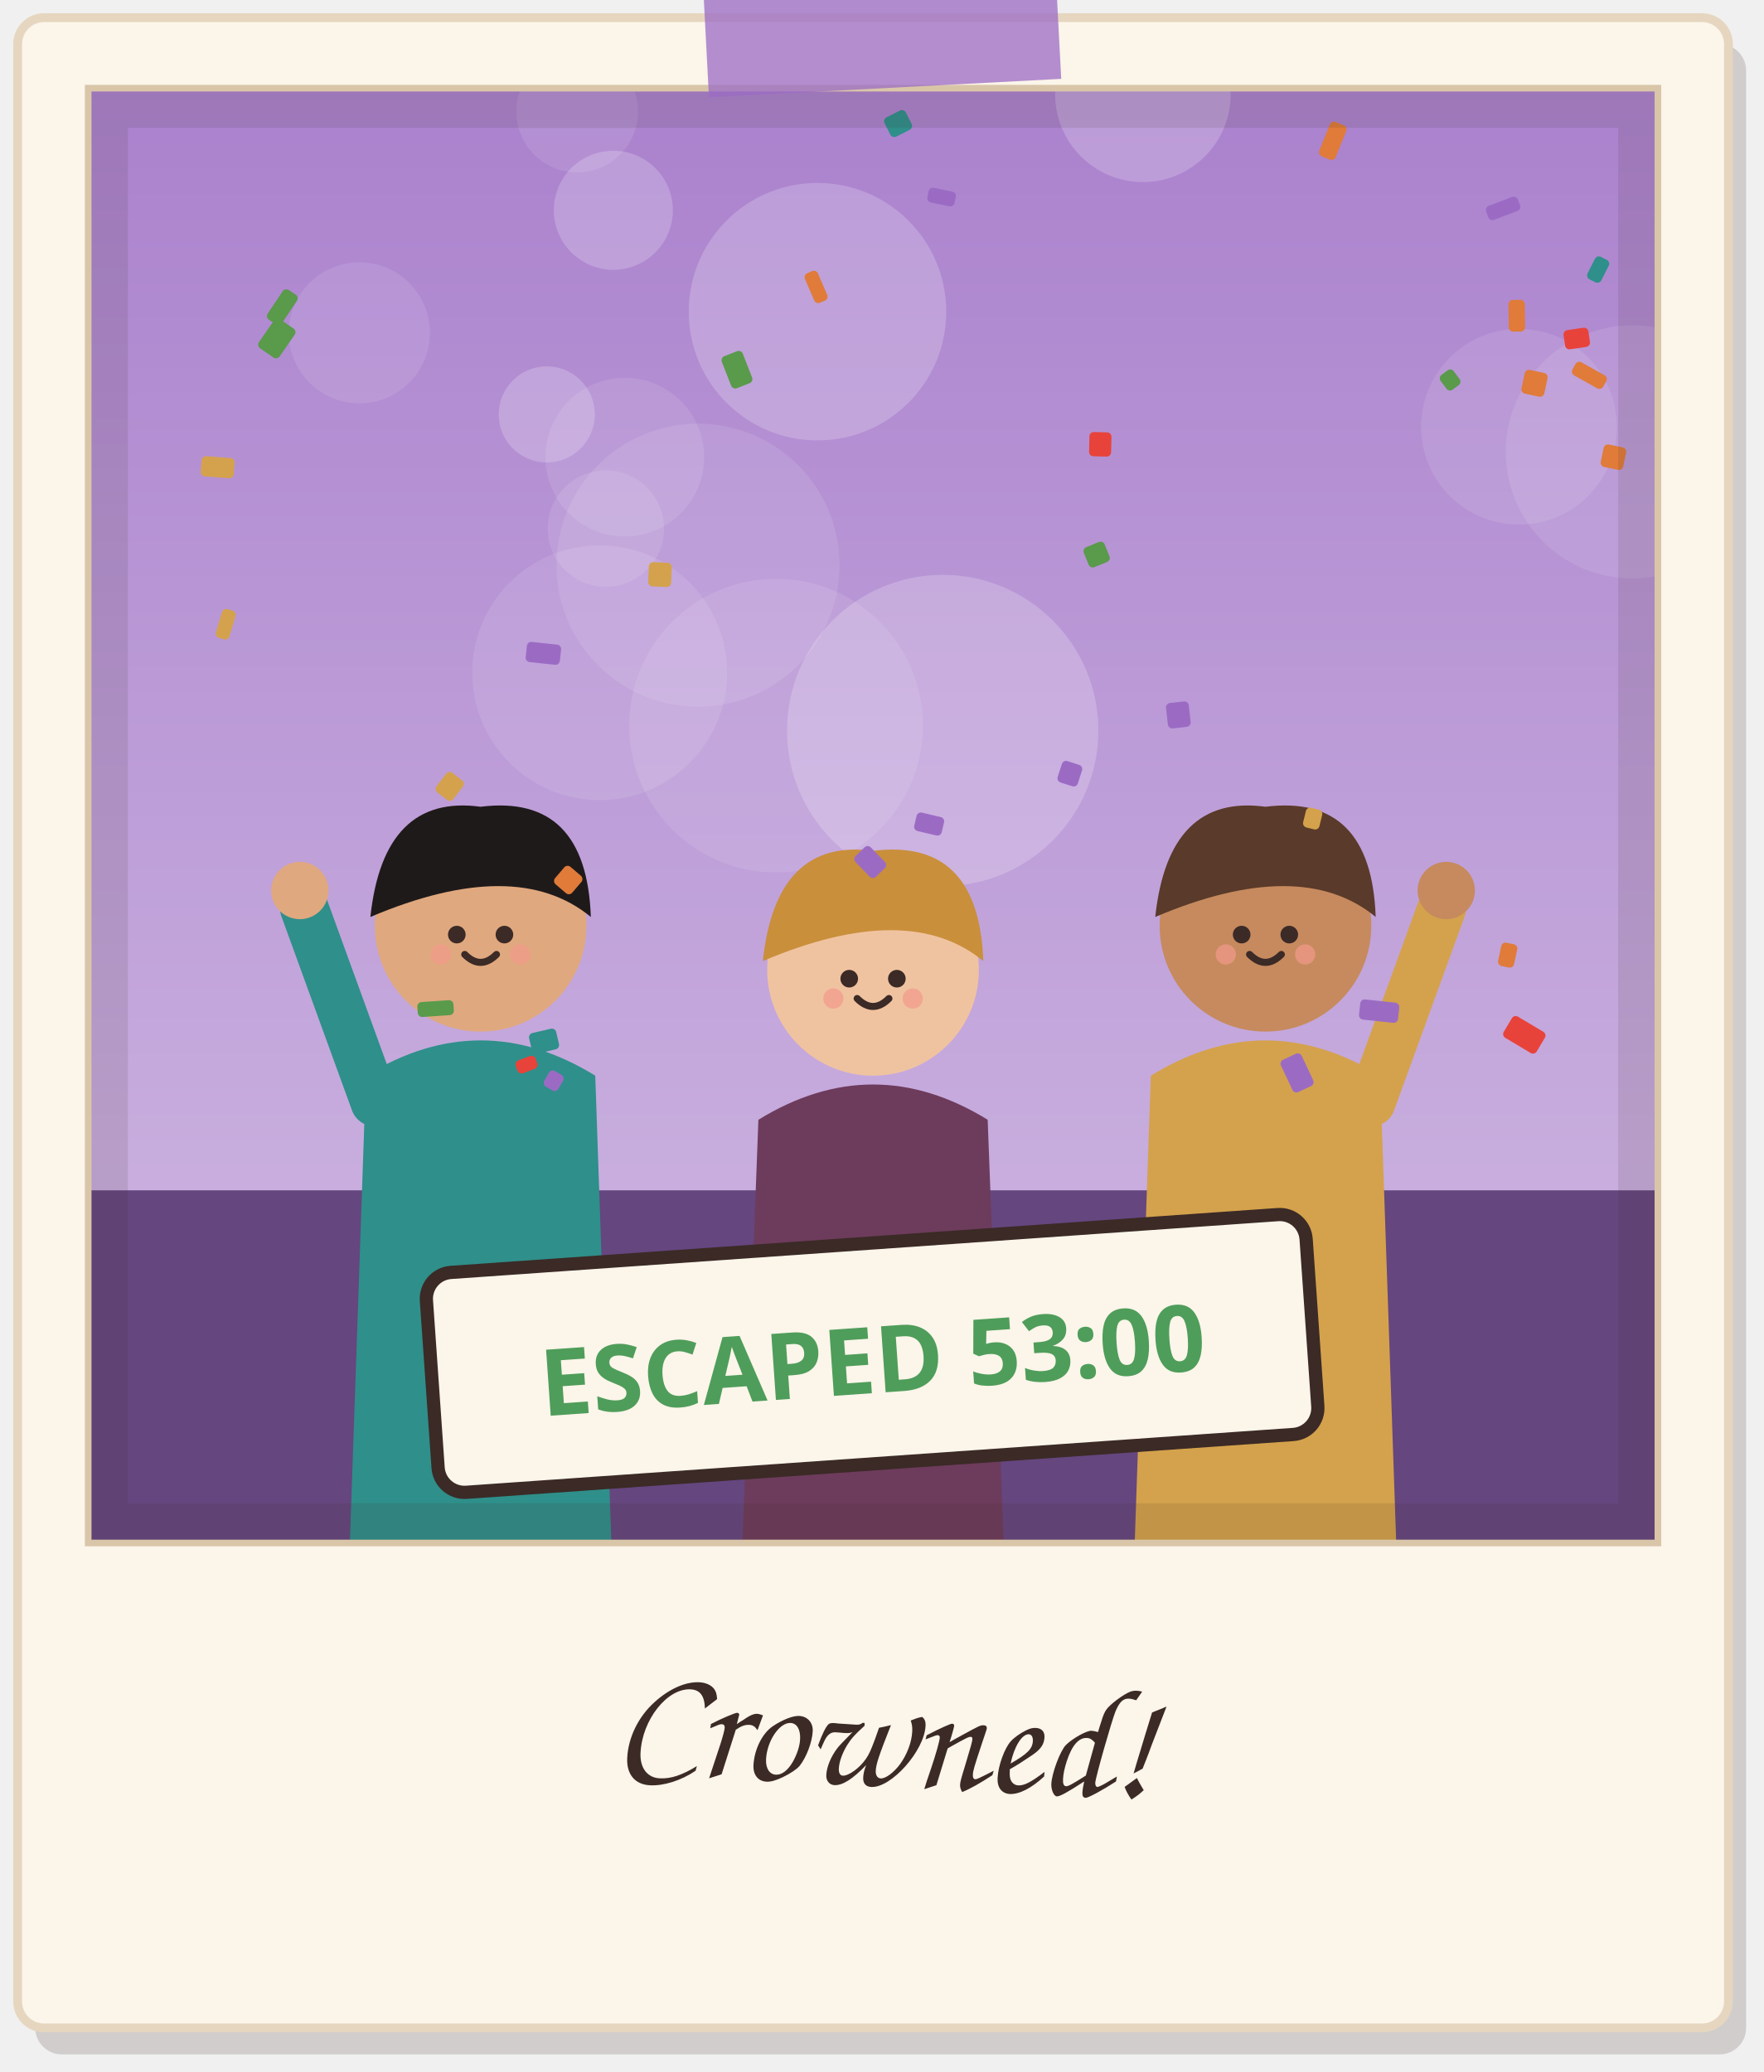
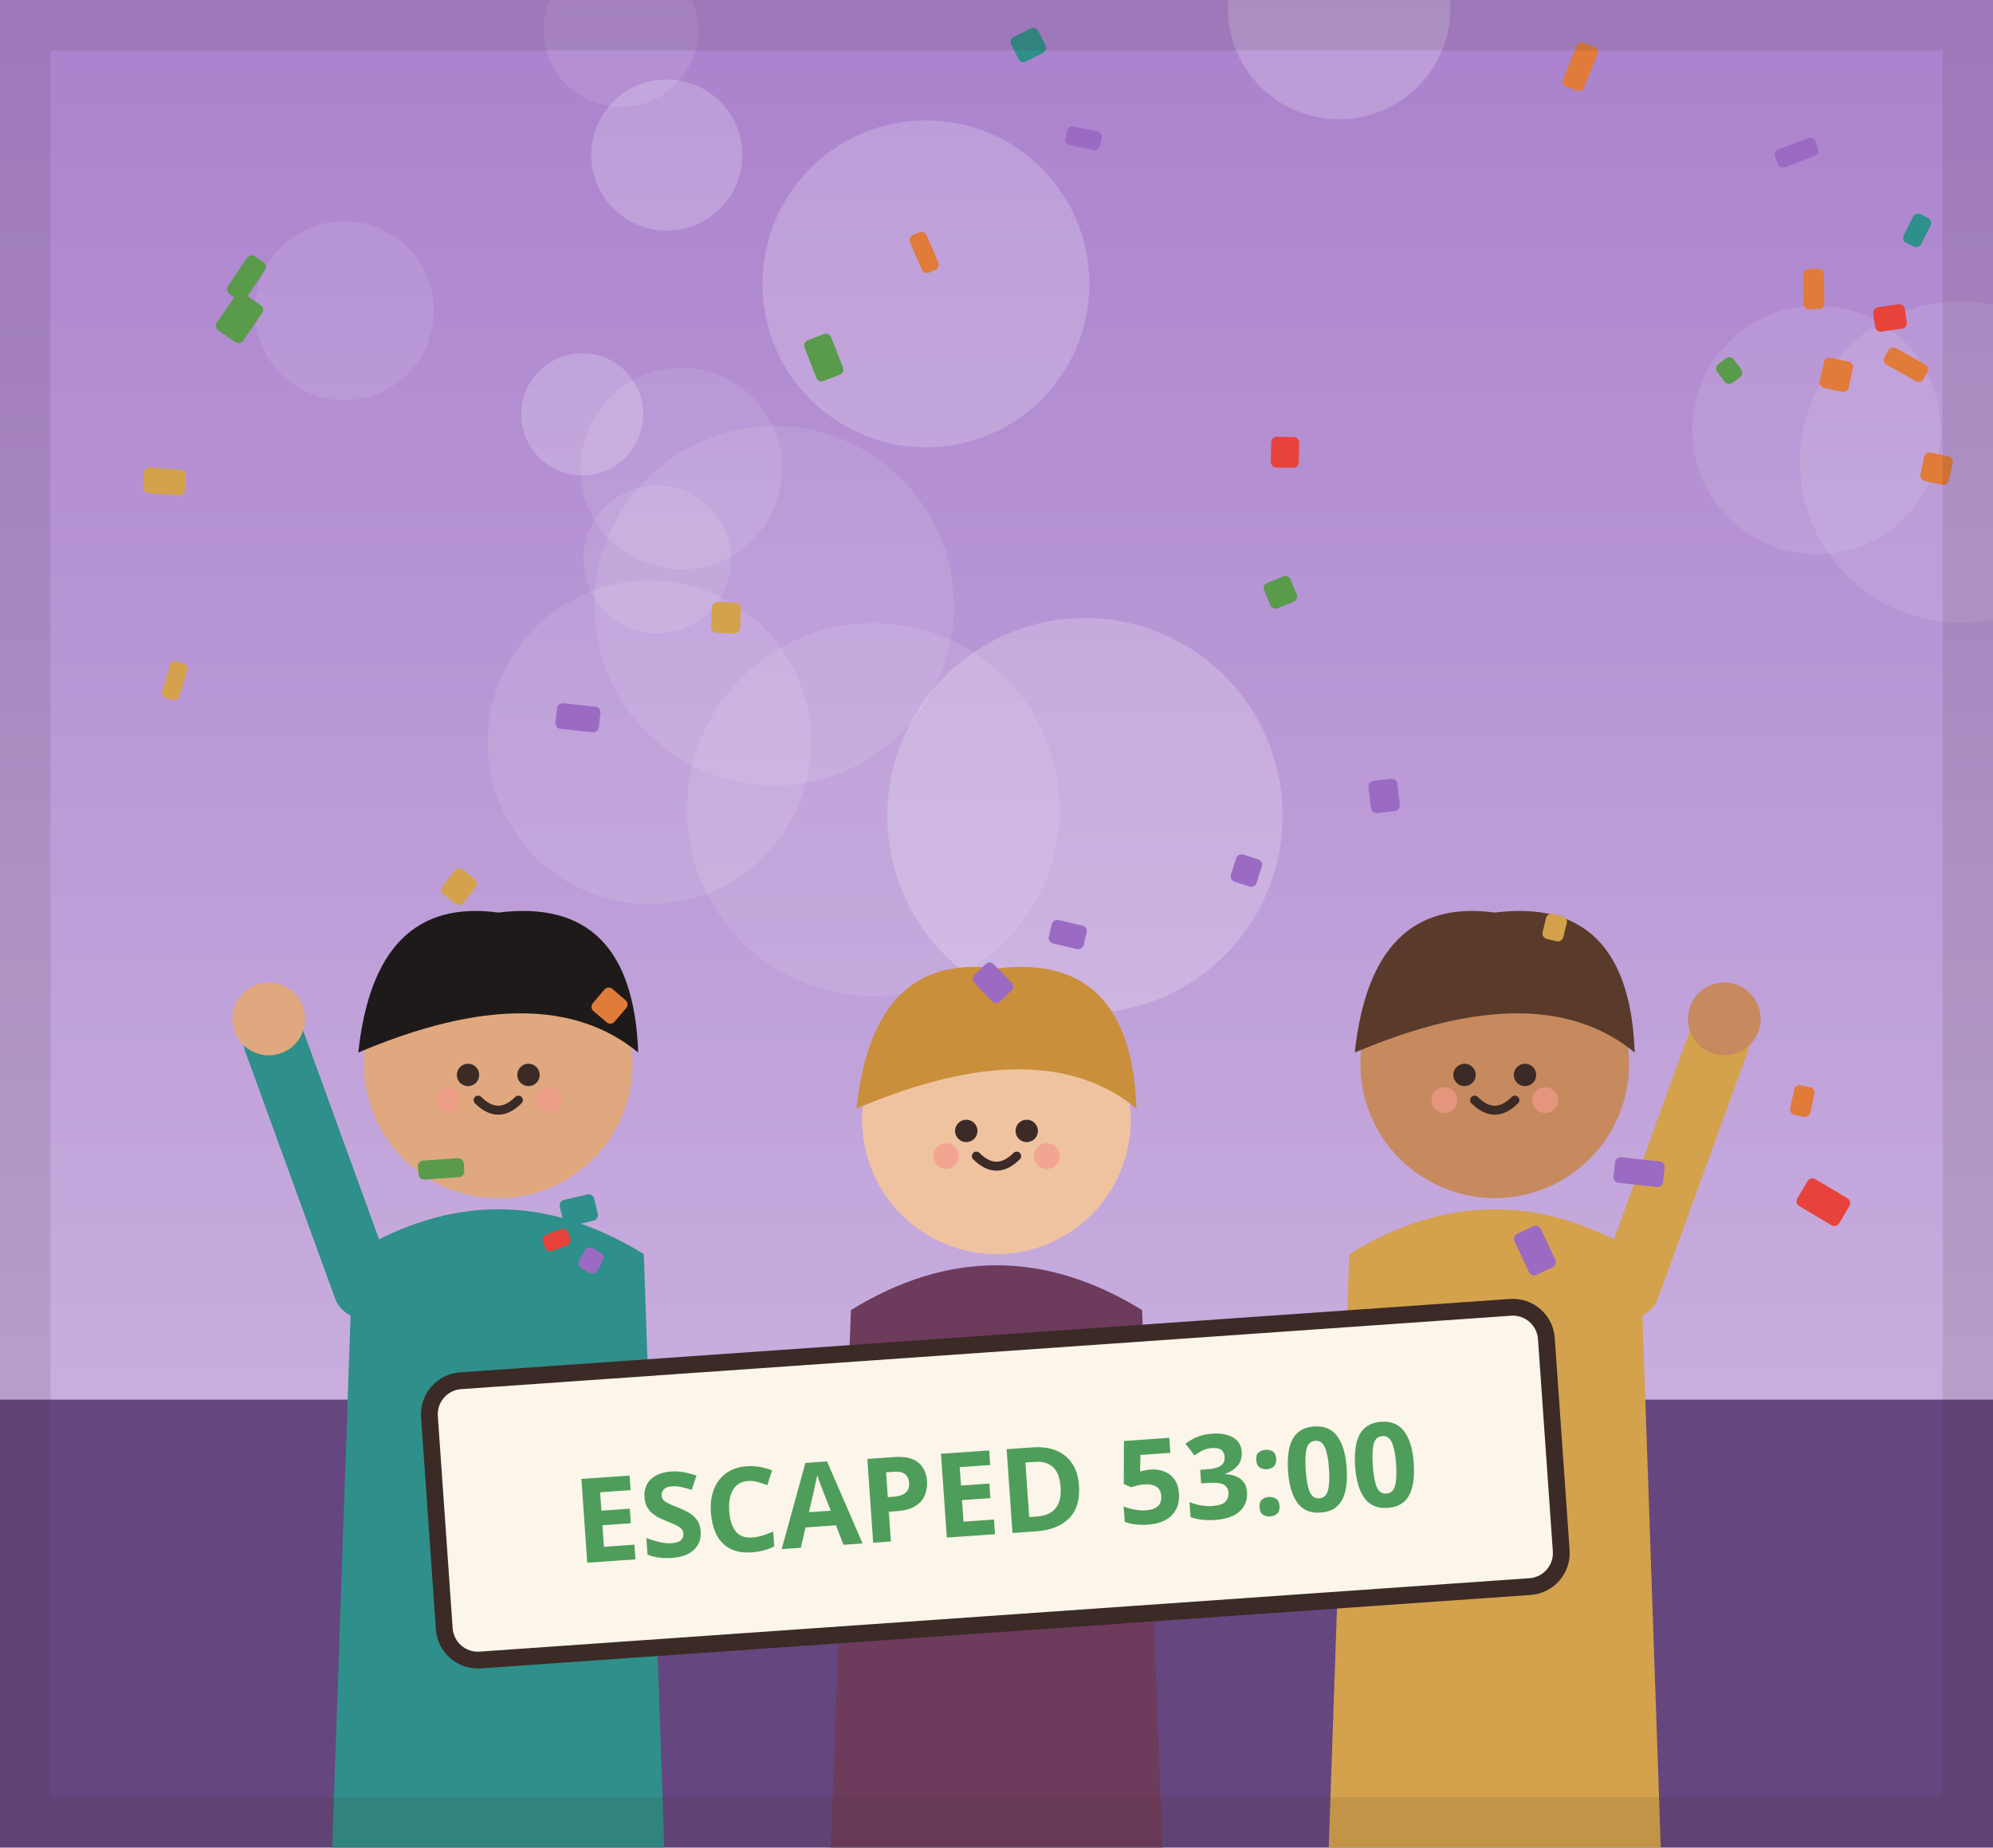
- <svg xmlns="http://www.w3.org/2000/svg" viewBox="0 0 400 470" width="400" height="470">
-   <rect x="8" y="10" width="388" height="456" rx="6" fill="#3b2a26" opacity="0.18" />
-   <rect x="4" y="4" width="388" height="456" rx="6" fill="#fbf5ea" stroke="#e6d6bf" stroke-width="2" />
+ <svg xmlns="http://www.w3.org/2000/svg" viewBox="0 0 356 330" width="356" height="330">
  <clipPath id="pic">
-     <rect x="20" y="20" width="356" height="330" rx="2" />
+     <rect width="356" height="330" />
  </clipPath>
  <g clip-path="url(#pic)">
-     <g transform="translate(20 20)">
-       <defs>
-         <linearGradient id="sk" x1="0" y1="0" x2="0" y2="1">
-           <stop offset="0" stop-color="#aa81cd" />
-           <stop offset="1" stop-color="#d2bce4" />
-         </linearGradient>
-       </defs>
-       <rect width="356" height="330" fill="url(#sk)" />
-       <circle cx="193.8" cy="145.7" r="35.3" fill="#ffffff" opacity="0.2" />
-       <circle cx="104" cy="74" r="10.9" fill="#ffffff" opacity="0.2" />
-       <circle cx="350.2" cy="82.5" r="28.7" fill="#ffffff" opacity="0.1" />
-       <circle cx="117.4" cy="99.9" r="13.2" fill="#ffffff" opacity="0.1" />
-       <circle cx="239.2" cy="1.4" r="19.9" fill="#ffffff" opacity="0.2" />
-       <circle cx="156" cy="144.6" r="33.3" fill="#ffffff" opacity="0.1" />
-       <circle cx="121.7" cy="83.7" r="18" fill="#ffffff" opacity="0.1" />
-       <circle cx="138.3" cy="108.2" r="32.1" fill="#ffffff" opacity="0.1" />
-       <circle cx="165.4" cy="50.7" r="29.2" fill="#ffffff" opacity="0.2" />
-       <circle cx="110.9" cy="5.3" r="13.8" fill="#ffffff" opacity="0.1" />
-       <circle cx="61.5" cy="55.5" r="16" fill="#ffffff" opacity="0.1" />
-       <circle cx="324.5" cy="76.8" r="22.2" fill="#ffffff" opacity="0.1" />
-       <circle cx="119.1" cy="27.7" r="13.5" fill="#ffffff" opacity="0.2" />
-       <circle cx="116" cy="132.6" r="28.9" fill="#ffffff" opacity="0.1" />
-       <rect y="250" width="356" height="80" fill="#65467f" />
-       <path d="M59 340L63 224Q89 208 115 224L119 340Z" fill="#2f8f8a" />
-       <circle cx="89" cy="190" r="24" fill="#e0a87e" />
-       <path d="M64 188Q67 160 89 163Q113 160 114 188Q97 174 64 188Z" fill="#1f1a1a" />
-       <circle cx="83.6" cy="192" r="2" fill="#3b2a26" />
-       <circle cx="94.4" cy="192" r="2" fill="#3b2a26" />
-       <circle cx="80" cy="196.5" r="2.3" fill="#f29a8a" opacity="0.7" />
-       <circle cx="98" cy="196.5" r="2.3" fill="#f29a8a" opacity="0.7" />
-       <path d="M85.4 196.5Q89 200.1 92.6 196.5" stroke="#3b2a26" stroke-width="1.6" fill="none" stroke-linecap="round" />
-       <path d="M65 230L49 186" stroke="#2f8f8a" stroke-width="11" stroke-linecap="round" />
-       <circle cx="48" cy="182" r="6.5" fill="#e0a87e" />
-       <path d="M148 340L152 234Q178 218 204 234L208 340Z" fill="#6d3b5c" />
-       <circle cx="178" cy="200" r="24" fill="#f0c3a0" />
-       <path d="M153 198Q156 170 178 173Q202 170 203 198Q186 184 153 198Z" fill="#c98f3b" />
-       <circle cx="172.6" cy="202" r="2" fill="#3b2a26" />
-       <circle cx="183.4" cy="202" r="2" fill="#3b2a26" />
-       <circle cx="169" cy="206.5" r="2.3" fill="#f29a8a" opacity="0.7" />
-       <circle cx="187" cy="206.5" r="2.3" fill="#f29a8a" opacity="0.7" />
-       <path d="M174.4 206.5Q178 210.1 181.6 206.5" stroke="#3b2a26" stroke-width="1.6" fill="none" stroke-linecap="round" />
-       <path d="M237 340L241 224Q267 208 293 224L297 340Z" fill="#d4a24c" />
-       <circle cx="267" cy="190" r="24" fill="#c68a5e" />
-       <path d="M242 188Q245 160 267 163Q291 160 292 188Q275 174 242 188Z" fill="#5a3a2a" />
-       <circle cx="261.6" cy="192" r="2" fill="#3b2a26" />
-       <circle cx="272.4" cy="192" r="2" fill="#3b2a26" />
-       <circle cx="258" cy="196.5" r="2.3" fill="#f29a8a" opacity="0.7" />
-       <circle cx="276" cy="196.5" r="2.3" fill="#f29a8a" opacity="0.7" />
-       <path d="M263.4 196.5Q267 200.1 270.6 196.5" stroke="#3b2a26" stroke-width="1.6" fill="none" stroke-linecap="round" />
-       <path d="M291 230L307 186" stroke="#d4a24c" stroke-width="11" stroke-linecap="round" />
-       <circle cx="308" cy="182" r="6.5" fill="#c68a5e" />
-       <g transform="rotate(-4 178 290)">
-         <rect x="78" y="262" width="200" height="50" rx="6" fill="#fbf5ea" stroke="#3b2a26" stroke-width="3" />
-         <text x="178" y="296" text-anchor="middle" font-family="'Fredoka', 'Nunito', sans-serif" font-weight="bold" font-size="21" textLength="176" lengthAdjust="spacingAndGlyphs" fill="#4f9d5a">ESCAPED 53:00</text>
-       </g>
-       <rect x="325.8" y="48" width="7.2" height="3.7" rx="1" fill="#e07b39" transform="rotate(89.3 325.8 48)" />
-       <rect x="83" y="210.2" width="8.2" height="3.4" rx="1" fill="#5a9a4b" transform="rotate(176.1 83 210.2)" />
-       <rect x="107" y="217.8" width="6.3" height="4.8" rx="1" fill="#2f8f8a" transform="rotate(166.9 107 217.8)" />
-       <rect x="99.6" y="125.5" width="7.8" height="4.6" rx="1" fill="#9b6bc4" transform="rotate(6.1 99.6 125.5)" />
-       <rect x="349" y="81.7" width="5.2" height="5.2" rx="1" fill="#e07b39" transform="rotate(101.9 349 81.7)" />
-       <rect x="25.8" y="83.4" width="7.5" height="4.6" rx="1" fill="#d4a24c" transform="rotate(4.4 25.8 83.4)" />
-       <rect x="340.1" y="54.2" width="4.4" height="5.7" rx="1" fill="#e8433a" transform="rotate(81.7 340.1 54.2)" />
-       <rect x="326" y="63.7" width="5.3" height="5.5" rx="1" fill="#e07b39" transform="rotate(12.1 326 63.7)" />
-       <rect x="81.8" y="154.7" width="4.8" height="5.6" rx="1" fill="#d4a24c" transform="rotate(37.6 81.8 154.7)" />
-       <rect x="232.1" y="78.1" width="5.5" height="5" rx="1" fill="#e8433a" transform="rotate(91.4 232.1 78.1)" />
-       <rect x="337.8" y="61.7" width="8" height="3.4" rx="1" fill="#e07b39" transform="rotate(29.3 337.8 61.7)" />
-       <rect x="323.4" y="210.1" width="8.7" height="5.6" rx="1" fill="#e8433a" transform="rotate(30.8 323.4 210.1)" />
-       <rect x="187.2" y="9" width="5.4" height="4.9" rx="1" fill="#2f8f8a" transform="rotate(153.2 187.2 9)" />
-       <rect x="309.1" y="63.4" width="4.2" height="3.7" rx="1" fill="#5a9a4b" transform="rotate(53.1 309.1 63.4)" />
-       <rect x="225.7" y="153.8" width="5.1" height="4.8" rx="1" fill="#9b6bc4" transform="rotate(107.8 225.7 153.8)" />
-       <rect x="288.6" y="206.6" width="8.9" height="4.6" rx="1" fill="#9b6bc4" transform="rotate(6.1 288.6 206.6)" />
-       <rect x="108.2" y="224.3" width="4.1" height="3.7" rx="1" fill="#9b6bc4" transform="rotate(120.1 108.2 224.3)" />
-       <rect x="132.4" y="107.7" width="5.5" height="5.2" rx="1" fill="#d4a24c" transform="rotate(92.5 132.4 107.7)" />
-       <rect x="176.8" y="171.5" width="6.6" height="4.8" rx="1" fill="#9b6bc4" transform="rotate(46 176.8 171.5)" />
-       <rect x="33.7" y="118.8" width="6.8" height="3.2" rx="1" fill="#d4a24c" transform="rotate(106.6 33.7 118.8)" />
-       <rect x="165.1" y="41.1" width="7.3" height="3.2" rx="1" fill="#e07b39" transform="rotate(66.6 165.1 41.1)" />
-       <rect x="190.8" y="22.4" width="6.3" height="3.4" rx="1" fill="#9b6bc4" transform="rotate(11.6 190.8 22.4)" />
-       <rect x="47.9" y="47.4" width="8.1" height="3.9" rx="1" fill="#5a9a4b" transform="rotate(123.8 47.9 47.4)" />
-       <rect x="324.3" y="194.4" width="5.4" height="3.7" rx="1" fill="#e07b39" transform="rotate(102 324.3 194.4)" />
-       <rect x="112.5" y="179.3" width="5.2" height="5.1" rx="1" fill="#e07b39" transform="rotate(130.5 112.5 179.3)" />
-       <rect x="280.1" y="163.9" width="4.6" height="3.8" rx="1" fill="#d4a24c" transform="rotate(103.8 280.1 163.9)" />
-       <rect x="285.7" y="8.8" width="8.4" height="4" rx="1" fill="#e07b39" transform="rotate(112.1 285.7 8.8)" />
-       <rect x="274.8" y="218.6" width="8.1" height="5.2" rx="1" fill="#9b6bc4" transform="rotate(64.8 274.8 218.6)" />
-       <rect x="148.1" y="59.3" width="7.8" height="5.1" rx="1" fill="#5a9a4b" transform="rotate(68.7 148.1 59.3)" />
-       <rect x="232" y="107.1" width="5.1" height="4.9" rx="1" fill="#5a9a4b" transform="rotate(157.8 232 107.1)" />
-       <rect x="188.1" y="164.1" width="6.4" height="4.3" rx="1" fill="#9b6bc4" transform="rotate(13.2 188.1 164.1)" />
-       <rect x="325.1" y="27.5" width="7.7" height="3.4" rx="1" fill="#9b6bc4" transform="rotate(159.3 325.1 27.5)" />
-       <rect x="249.5" y="139" width="5.8" height="5.2" rx="1" fill="#9b6bc4" transform="rotate(83.6 249.5 139)" />
-       <rect x="102.2" y="222.1" width="4.8" height="3.1" rx="1" fill="#e8433a" transform="rotate(159.4 102.2 222.1)" />
-       <rect x="345.3" y="39.4" width="5.7" height="3.5" rx="1" fill="#2f8f8a" transform="rotate(116.9 345.3 39.4)" />
-       <rect x="47.4" y="55.1" width="8" height="5.7" rx="1" fill="#5a9a4b" transform="rotate(124.7 47.4 55.1)" />
-       <rect width="356" height="330" fill="none" stroke="#3b2a26" stroke-opacity="0.12" stroke-width="18" />
+     <defs>
+       <linearGradient id="sk" x1="0" y1="0" x2="0" y2="1">
+         <stop offset="0" stop-color="#aa81cd" />
+         <stop offset="1" stop-color="#d2bce4" />
+       </linearGradient>
+     </defs>
+     <rect width="356" height="330" fill="url(#sk)" />
+     <circle cx="193.8" cy="145.7" r="35.3" fill="#ffffff" opacity="0.2" />
+     <circle cx="104" cy="74" r="10.9" fill="#ffffff" opacity="0.2" />
+     <circle cx="350.2" cy="82.5" r="28.7" fill="#ffffff" opacity="0.1" />
+     <circle cx="117.4" cy="99.9" r="13.2" fill="#ffffff" opacity="0.1" />
+     <circle cx="239.2" cy="1.4" r="19.9" fill="#ffffff" opacity="0.2" />
+     <circle cx="156" cy="144.6" r="33.3" fill="#ffffff" opacity="0.1" />
+     <circle cx="121.7" cy="83.7" r="18" fill="#ffffff" opacity="0.1" />
+     <circle cx="138.3" cy="108.2" r="32.1" fill="#ffffff" opacity="0.1" />
+     <circle cx="165.4" cy="50.7" r="29.2" fill="#ffffff" opacity="0.2" />
+     <circle cx="110.9" cy="5.3" r="13.8" fill="#ffffff" opacity="0.1" />
+     <circle cx="61.5" cy="55.5" r="16" fill="#ffffff" opacity="0.1" />
+     <circle cx="324.5" cy="76.8" r="22.2" fill="#ffffff" opacity="0.1" />
+     <circle cx="119.1" cy="27.7" r="13.5" fill="#ffffff" opacity="0.2" />
+     <circle cx="116" cy="132.6" r="28.9" fill="#ffffff" opacity="0.1" />
+     <rect y="250" width="356" height="80" fill="#65467f" />
+     <path d="M59 340L63 224Q89 208 115 224L119 340Z" fill="#2f8f8a" />
+     <circle cx="89" cy="190" r="24" fill="#e0a87e" />
+     <path d="M64 188Q67 160 89 163Q113 160 114 188Q97 174 64 188Z" fill="#1f1a1a" />
+     <circle cx="83.6" cy="192" r="2" fill="#3b2a26" />
+     <circle cx="94.4" cy="192" r="2" fill="#3b2a26" />
+     <circle cx="80" cy="196.5" r="2.3" fill="#f29a8a" opacity="0.7" />
+     <circle cx="98" cy="196.5" r="2.3" fill="#f29a8a" opacity="0.7" />
+     <path d="M85.4 196.5Q89 200.1 92.6 196.5" stroke="#3b2a26" stroke-width="1.6" fill="none" stroke-linecap="round" />
+     <path d="M65 230L49 186" stroke="#2f8f8a" stroke-width="11" stroke-linecap="round" />
+     <circle cx="48" cy="182" r="6.5" fill="#e0a87e" />
+     <path d="M148 340L152 234Q178 218 204 234L208 340Z" fill="#6d3b5c" />
+     <circle cx="178" cy="200" r="24" fill="#f0c3a0" />
+     <path d="M153 198Q156 170 178 173Q202 170 203 198Q186 184 153 198Z" fill="#c98f3b" />
+     <circle cx="172.6" cy="202" r="2" fill="#3b2a26" />
+     <circle cx="183.4" cy="202" r="2" fill="#3b2a26" />
+     <circle cx="169" cy="206.5" r="2.3" fill="#f29a8a" opacity="0.7" />
+     <circle cx="187" cy="206.5" r="2.3" fill="#f29a8a" opacity="0.7" />
+     <path d="M174.4 206.5Q178 210.1 181.6 206.5" stroke="#3b2a26" stroke-width="1.6" fill="none" stroke-linecap="round" />
+     <path d="M237 340L241 224Q267 208 293 224L297 340Z" fill="#d4a24c" />
+     <circle cx="267" cy="190" r="24" fill="#c68a5e" />
+     <path d="M242 188Q245 160 267 163Q291 160 292 188Q275 174 242 188Z" fill="#5a3a2a" />
+     <circle cx="261.6" cy="192" r="2" fill="#3b2a26" />
+     <circle cx="272.4" cy="192" r="2" fill="#3b2a26" />
+     <circle cx="258" cy="196.5" r="2.3" fill="#f29a8a" opacity="0.7" />
+     <circle cx="276" cy="196.5" r="2.3" fill="#f29a8a" opacity="0.7" />
+     <path d="M263.4 196.5Q267 200.1 270.6 196.5" stroke="#3b2a26" stroke-width="1.6" fill="none" stroke-linecap="round" />
+     <path d="M291 230L307 186" stroke="#d4a24c" stroke-width="11" stroke-linecap="round" />
+     <circle cx="308" cy="182" r="6.5" fill="#c68a5e" />
+     <g transform="rotate(-4 178 268)">
+       <rect x="78" y="240" width="200" height="50" rx="6" fill="#fbf5ea" stroke="#3b2a26" stroke-width="3" />
+       <text x="178" y="274" text-anchor="middle" font-family="'Fredoka', 'Nunito', sans-serif" font-weight="bold" font-size="21" textLength="176" lengthAdjust="spacingAndGlyphs" fill="#4f9d5a">ESCAPED 53:00</text>
    </g>
+     <rect x="325.8" y="48" width="7.2" height="3.7" rx="1" fill="#e07b39" transform="rotate(89.3 325.8 48)" />
+     <rect x="83" y="210.2" width="8.2" height="3.4" rx="1" fill="#5a9a4b" transform="rotate(176.1 83 210.2)" />
+     <rect x="107" y="217.8" width="6.3" height="4.8" rx="1" fill="#2f8f8a" transform="rotate(166.9 107 217.8)" />
+     <rect x="99.6" y="125.5" width="7.8" height="4.6" rx="1" fill="#9b6bc4" transform="rotate(6.1 99.6 125.5)" />
+     <rect x="349" y="81.7" width="5.2" height="5.2" rx="1" fill="#e07b39" transform="rotate(101.9 349 81.7)" />
+     <rect x="25.8" y="83.4" width="7.5" height="4.6" rx="1" fill="#d4a24c" transform="rotate(4.4 25.8 83.4)" />
+     <rect x="340.1" y="54.2" width="4.4" height="5.7" rx="1" fill="#e8433a" transform="rotate(81.7 340.1 54.2)" />
+     <rect x="326" y="63.7" width="5.3" height="5.5" rx="1" fill="#e07b39" transform="rotate(12.1 326 63.7)" />
+     <rect x="81.8" y="154.7" width="4.8" height="5.6" rx="1" fill="#d4a24c" transform="rotate(37.6 81.8 154.7)" />
+     <rect x="232.1" y="78.1" width="5.5" height="5" rx="1" fill="#e8433a" transform="rotate(91.4 232.1 78.1)" />
+     <rect x="337.8" y="61.7" width="8" height="3.4" rx="1" fill="#e07b39" transform="rotate(29.3 337.8 61.7)" />
+     <rect x="323.4" y="210.1" width="8.7" height="5.6" rx="1" fill="#e8433a" transform="rotate(30.8 323.4 210.1)" />
+     <rect x="187.2" y="9" width="5.4" height="4.9" rx="1" fill="#2f8f8a" transform="rotate(153.2 187.2 9)" />
+     <rect x="309.1" y="63.4" width="4.2" height="3.7" rx="1" fill="#5a9a4b" transform="rotate(53.1 309.1 63.4)" />
+     <rect x="225.7" y="153.8" width="5.1" height="4.8" rx="1" fill="#9b6bc4" transform="rotate(107.8 225.7 153.8)" />
+     <rect x="288.6" y="206.6" width="8.9" height="4.6" rx="1" fill="#9b6bc4" transform="rotate(6.1 288.6 206.6)" />
+     <rect x="108.2" y="224.3" width="4.1" height="3.7" rx="1" fill="#9b6bc4" transform="rotate(120.1 108.2 224.3)" />
+     <rect x="132.4" y="107.7" width="5.5" height="5.2" rx="1" fill="#d4a24c" transform="rotate(92.5 132.4 107.7)" />
+     <rect x="176.8" y="171.5" width="6.6" height="4.8" rx="1" fill="#9b6bc4" transform="rotate(46 176.8 171.5)" />
+     <rect x="33.7" y="118.8" width="6.8" height="3.2" rx="1" fill="#d4a24c" transform="rotate(106.6 33.7 118.8)" />
+     <rect x="165.1" y="41.1" width="7.3" height="3.2" rx="1" fill="#e07b39" transform="rotate(66.6 165.1 41.1)" />
+     <rect x="190.8" y="22.4" width="6.3" height="3.4" rx="1" fill="#9b6bc4" transform="rotate(11.6 190.8 22.4)" />
+     <rect x="47.9" y="47.4" width="8.1" height="3.9" rx="1" fill="#5a9a4b" transform="rotate(123.8 47.9 47.4)" />
+     <rect x="324.3" y="194.4" width="5.4" height="3.7" rx="1" fill="#e07b39" transform="rotate(102 324.3 194.4)" />
+     <rect x="112.5" y="179.3" width="5.2" height="5.1" rx="1" fill="#e07b39" transform="rotate(130.5 112.5 179.3)" />
+     <rect x="280.1" y="163.9" width="4.6" height="3.8" rx="1" fill="#d4a24c" transform="rotate(103.8 280.1 163.9)" />
+     <rect x="285.7" y="8.8" width="8.4" height="4" rx="1" fill="#e07b39" transform="rotate(112.1 285.7 8.8)" />
+     <rect x="274.8" y="218.6" width="8.1" height="5.2" rx="1" fill="#9b6bc4" transform="rotate(64.8 274.8 218.6)" />
+     <rect x="148.1" y="59.3" width="7.8" height="5.1" rx="1" fill="#5a9a4b" transform="rotate(68.7 148.1 59.3)" />
+     <rect x="232" y="107.1" width="5.1" height="4.9" rx="1" fill="#5a9a4b" transform="rotate(157.8 232 107.1)" />
+     <rect x="188.1" y="164.1" width="6.4" height="4.3" rx="1" fill="#9b6bc4" transform="rotate(13.2 188.1 164.1)" />
+     <rect x="325.1" y="27.5" width="7.7" height="3.4" rx="1" fill="#9b6bc4" transform="rotate(159.3 325.1 27.5)" />
+     <rect x="249.5" y="139" width="5.8" height="5.2" rx="1" fill="#9b6bc4" transform="rotate(83.6 249.5 139)" />
+     <rect x="102.2" y="222.1" width="4.8" height="3.1" rx="1" fill="#e8433a" transform="rotate(159.4 102.2 222.1)" />
+     <rect x="345.3" y="39.4" width="5.7" height="3.5" rx="1" fill="#2f8f8a" transform="rotate(116.9 345.3 39.4)" />
+     <rect x="47.4" y="55.1" width="8" height="5.7" rx="1" fill="#5a9a4b" transform="rotate(124.7 47.4 55.1)" />
+     <rect width="356" height="330" fill="none" stroke="#3b2a26" stroke-opacity="0.12" stroke-width="18" />
  </g>
-   <rect x="20" y="20" width="356" height="330" fill="none" stroke="#d9c6a8" stroke-width="1.5" />
-   <text x="200" y="405" text-anchor="middle" font-family="'Caveat', 'Comic Sans MS', cursive" font-size="36" fill="#3b2a26" transform="rotate(2.9 200 405)">Crowned!</text>
-   <rect x="160" y="-8" width="80" height="28" fill="#9b6bc4" opacity="0.75" transform="rotate(-3 200 6)" />
</svg>
